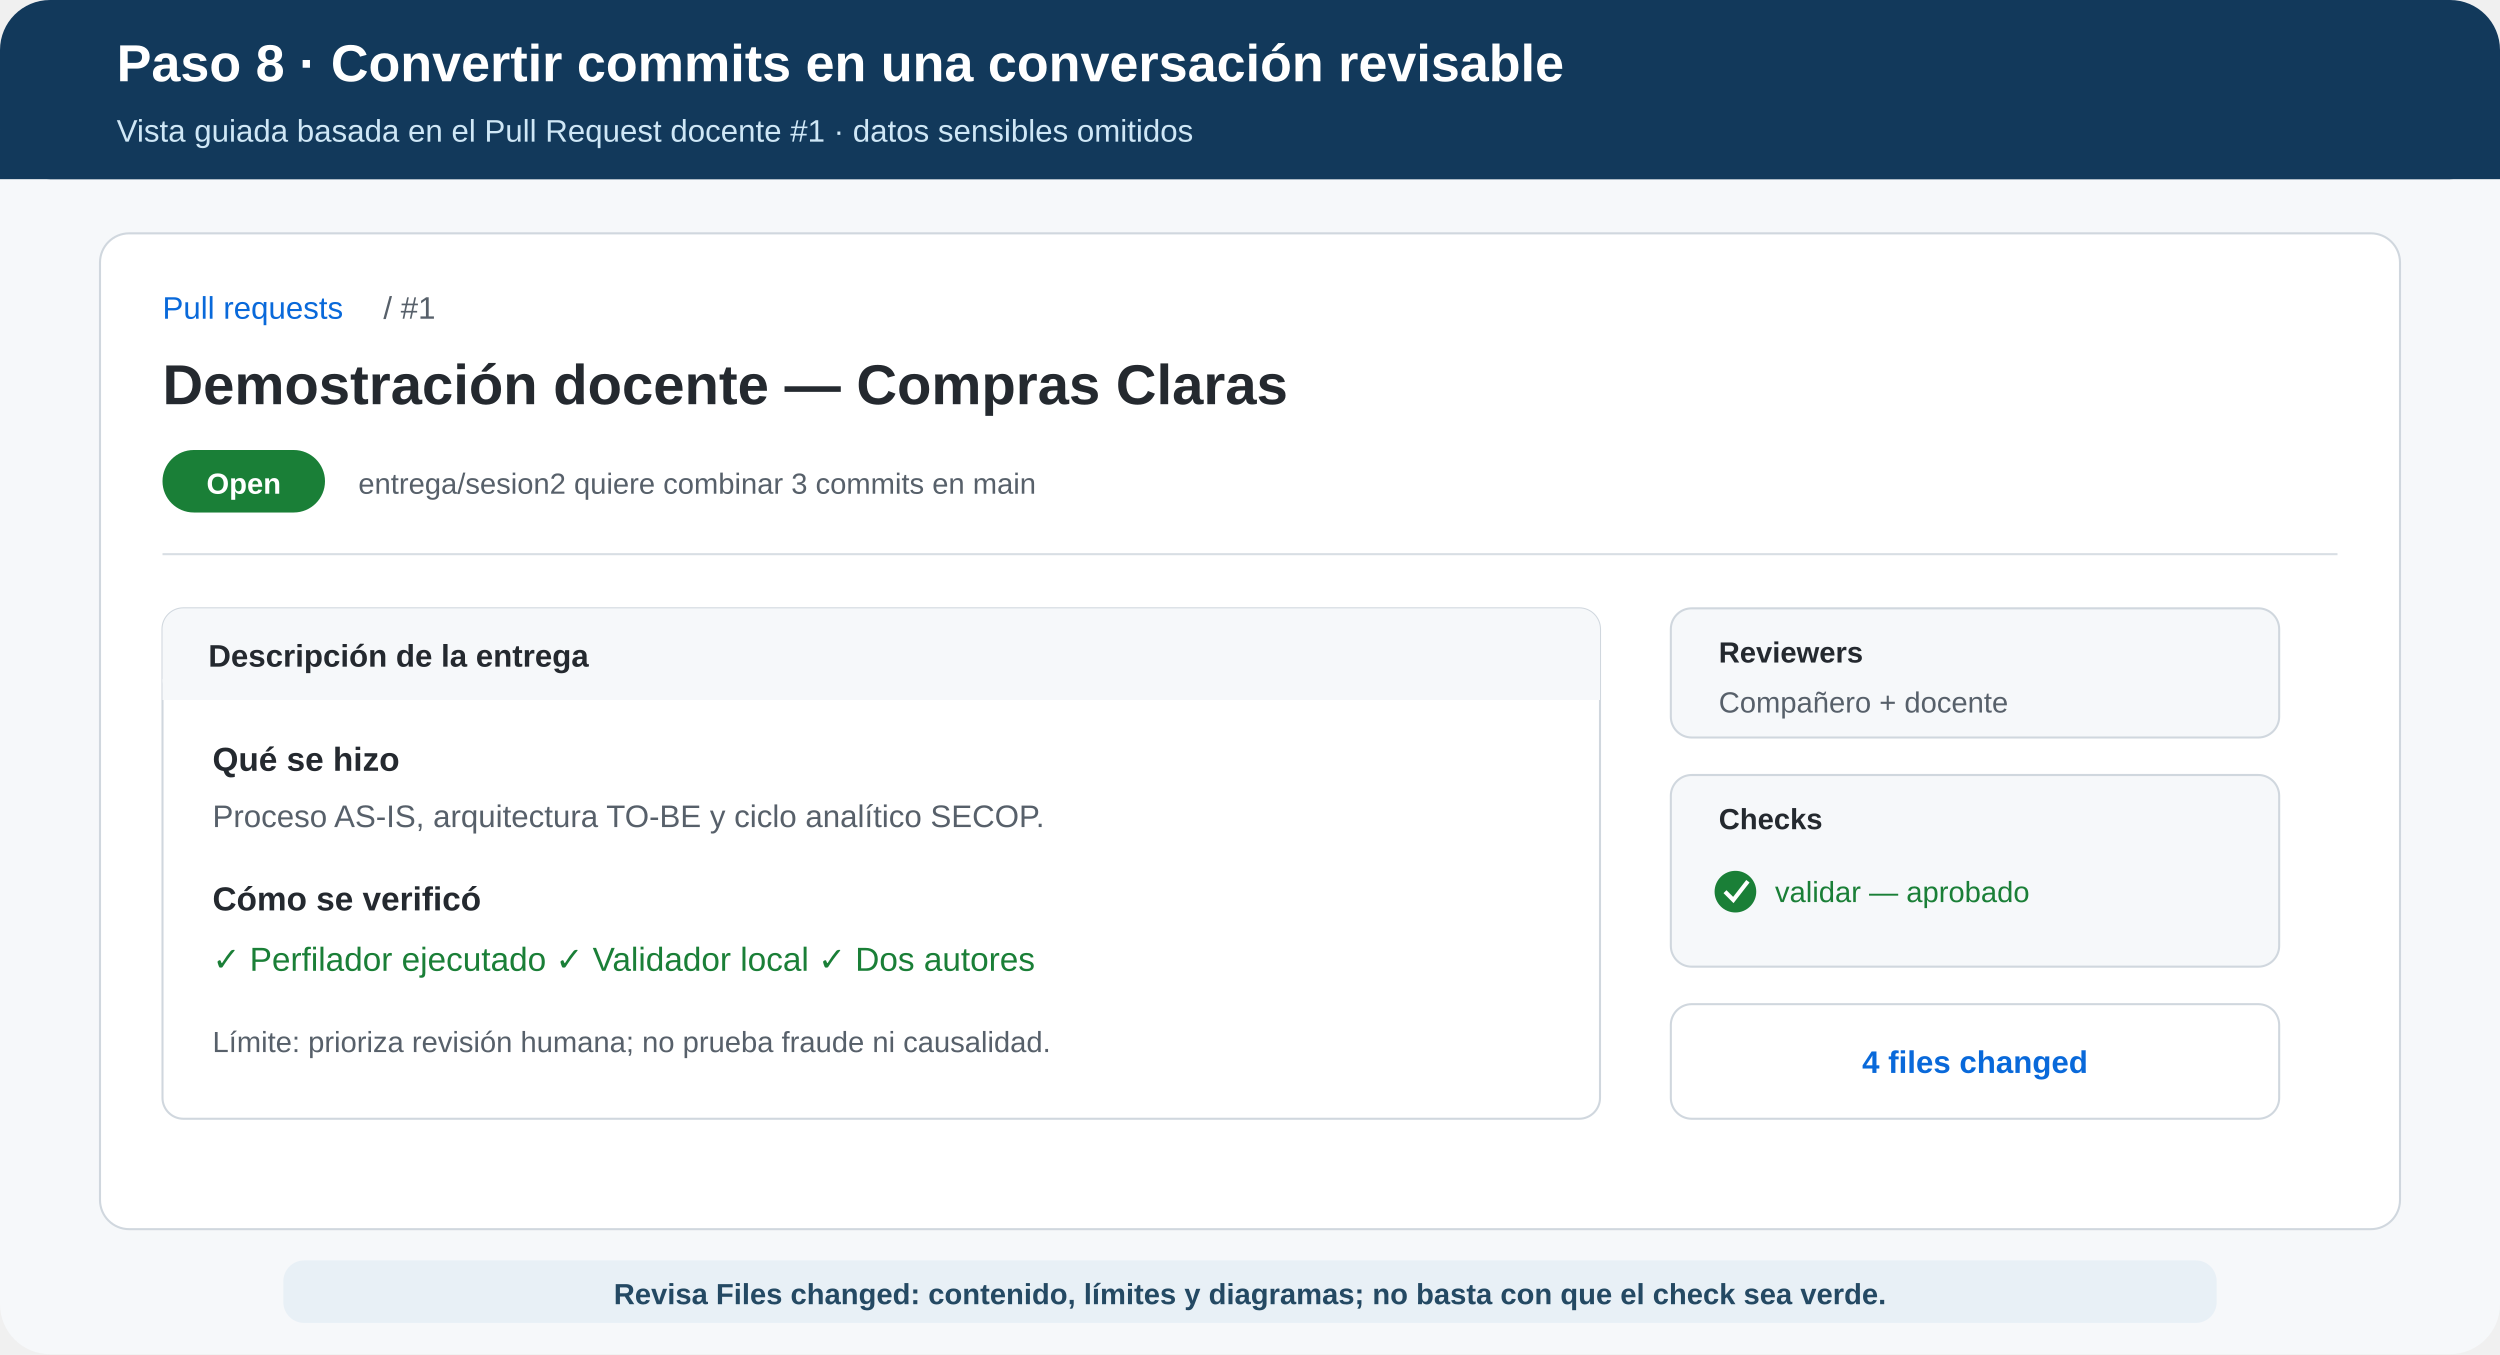
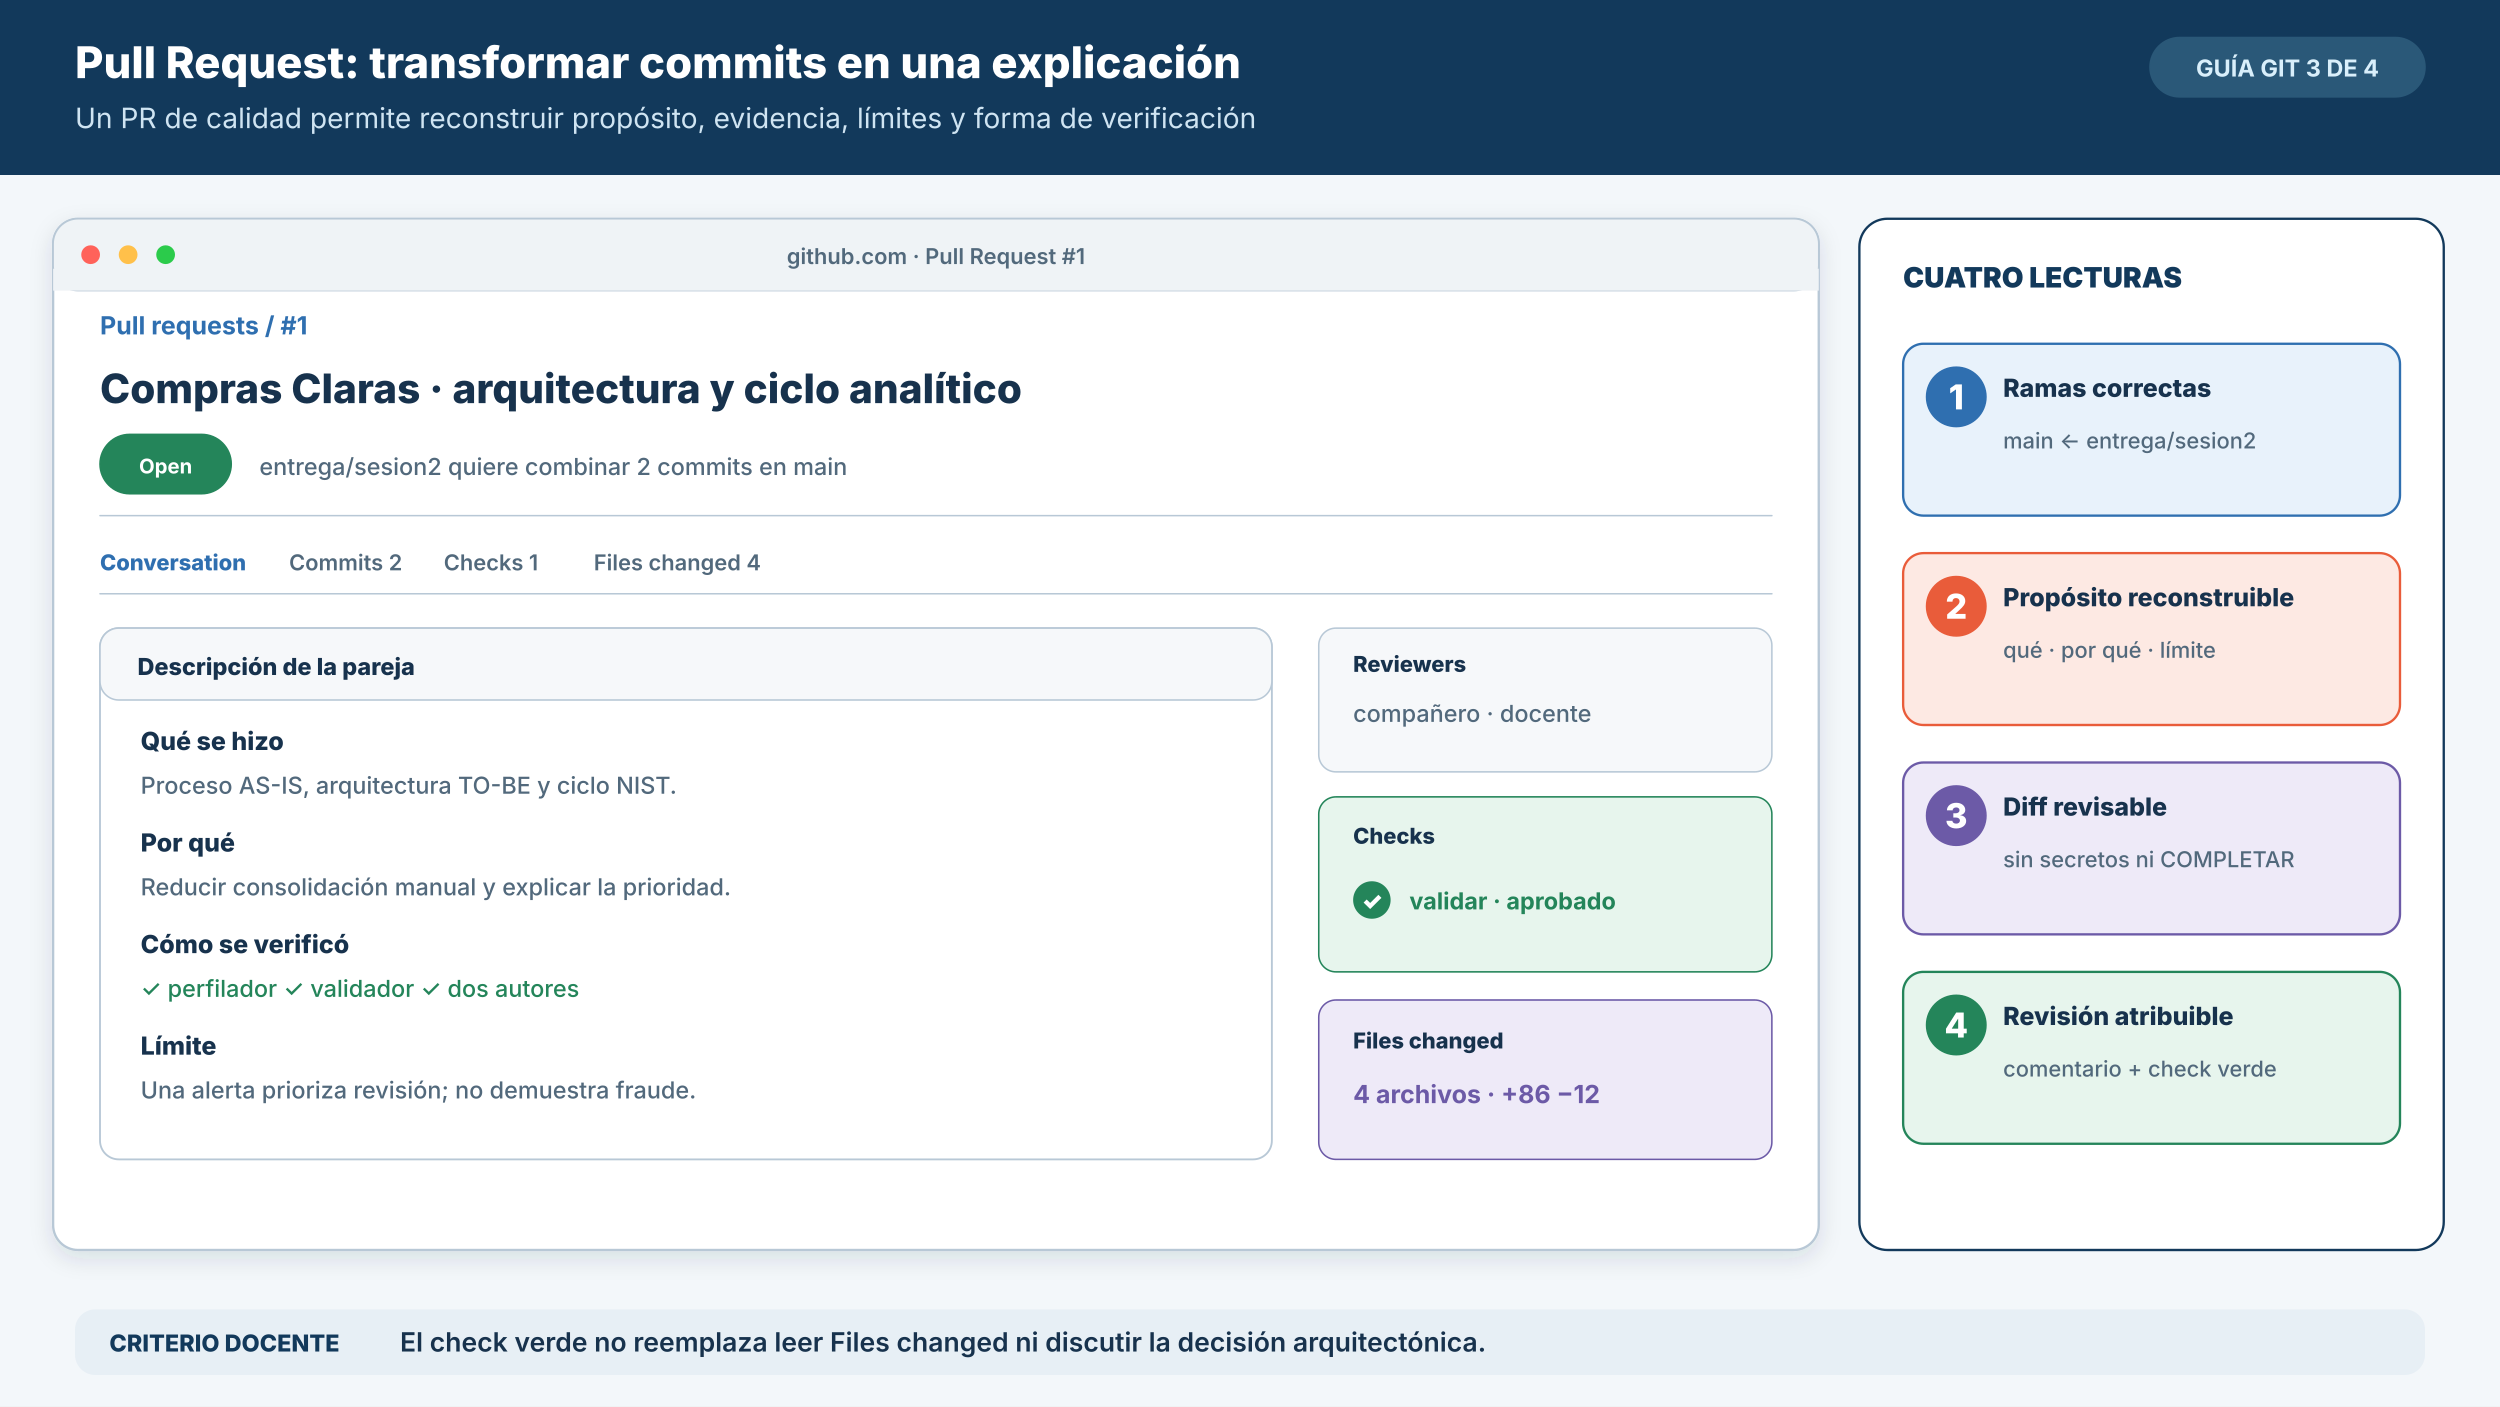
- <svg xmlns="http://www.w3.org/2000/svg" width="1200" height="650" viewBox="0 0 1200 650" role="img" aria-labelledby="title desc">
-   <rect width="1200" height="650" rx="24" fill="#f6f8fa" />
-   <rect width="1200" height="86" rx="24" fill="#12395b" />
-   <rect y="62" width="1200" height="24" fill="#12395b" />
-   <text x="56" y="39" fill="#fff" font-family="Segoe UI,Arial" font-size="25" font-weight="700">Paso 8 · Convertir commits en una conversación revisable</text>
-   <text x="56" y="68" fill="#cfe7f6" font-family="Segoe UI,Arial" font-size="15">Vista guiada basada en el Pull Request docente #1 · datos sensibles omitidos</text>
-   <rect x="48" y="112" width="1104" height="478" rx="14" fill="#fff" stroke="#d0d7de" />
-   <text x="78" y="153" fill="#0969da" font-family="Segoe UI,Arial" font-size="15">Pull requests</text>
-   <text x="184" y="153" fill="#57606a" font-family="Segoe UI,Arial" font-size="15">/ #1</text>
-   <text x="78" y="194" fill="#24292f" font-family="Segoe UI,Arial" font-size="27" font-weight="600">Demostración docente — Compras Claras</text>
-   <rect x="78" y="216" width="78" height="30" rx="15" fill="#1a7f37" />
-   <text x="117" y="237" text-anchor="middle" fill="#fff" font-family="Segoe UI,Arial" font-size="14" font-weight="700">Open</text>
-   <text x="172" y="237" fill="#57606a" font-family="Segoe UI,Arial" font-size="14">entrega/sesion2 quiere combinar 3 commits en main</text>
-   <line x1="78" y1="266" x2="1122" y2="266" stroke="#d8dee4" />
-   <g font-family="Segoe UI,Arial">
-     <rect x="78" y="292" width="690" height="245" rx="10" fill="#fff" stroke="#d0d7de" />
-     <rect x="78" y="292" width="690" height="44" rx="10" fill="#f6f8fa" />
-     <rect x="78" y="326" width="690" height="10" fill="#f6f8fa" />
-     <text x="100" y="320" fill="#24292f" font-size="15" font-weight="600">Descripción de la entrega</text>
-     <text x="102" y="370" fill="#24292f" font-size="16" font-weight="700">Qué se hizo</text>
-     <text x="102" y="397" fill="#57606a" font-size="15">Proceso AS-IS, arquitectura TO-BE y ciclo analítico SECOP.</text>
-     <text x="102" y="437" fill="#24292f" font-size="16" font-weight="700">Cómo se verificó</text>
-     <text x="102" y="466" fill="#1a7f37" font-size="16">✓ Perfilador ejecutado   ✓ Validador local   ✓ Dos autores</text>
-     <text x="102" y="505" fill="#57606a" font-size="14">Límite: prioriza revisión humana; no prueba fraude ni causalidad.</text>
-     <rect x="802" y="292" width="292" height="62" rx="10" fill="#f6f8fa" stroke="#d0d7de" />
-     <text x="825" y="318" fill="#24292f" font-size="14" font-weight="600">Reviewers</text>
-     <text x="825" y="342" fill="#57606a" font-size="14">Compañero + docente</text>
-     <rect x="802" y="372" width="292" height="92" rx="10" fill="#f6f8fa" stroke="#d0d7de" />
-     <text x="825" y="398" fill="#24292f" font-size="14" font-weight="600">Checks</text>
-     <circle cx="833" cy="428" r="10" fill="#1a7f37" />
-     <path d="M828 428l4 4 7-9" fill="none" stroke="#fff" stroke-width="2" />
-     <text x="852" y="433" fill="#1a7f37" font-size="14">validar — aprobado</text>
-     <rect x="802" y="482" width="292" height="55" rx="10" fill="#fff" stroke="#d0d7de" />
-     <text x="948" y="515" text-anchor="middle" fill="#0969da" font-size="15" font-weight="600">4 files changed</text>
-   </g>
-   <rect x="136" y="605" width="928" height="30" rx="10" fill="#e8f0f6" />
-   <text x="600" y="626" text-anchor="middle" fill="#244963" font-family="Segoe UI,Arial" font-size="14" font-weight="600">Revisa Files changed: contenido, límites y diagramas; no basta con que el check sea verde.</text>
+ <svg xmlns="http://www.w3.org/2000/svg" width="1600" height="900" viewBox="0 0 1600 900" role="img" aria-labelledby="title desc">
+   <defs>
+     <filter id="shadow" x="-20%" y="-20%" width="140%" height="150%">
+       <feDropShadow dx="0" dy="5" stdDeviation="7" flood-color="#17324D" flood-opacity=".12" />
+     </filter>
+     <marker id="arrow-blue" markerWidth="10" markerHeight="10" refX="8" refY="3" orient="auto">
+       <path d="M0,0 L0,6 L9,3 z" fill="#2F6FB0" />
+     </marker>
+     <marker id="arrow-red" markerWidth="10" markerHeight="10" refX="8" refY="3" orient="auto">
+       <path d="M0,0 L0,6 L9,3 z" fill="#C93F34" />
+     </marker>
+     <marker id="arrow-green" markerWidth="10" markerHeight="10" refX="8" refY="3" orient="auto">
+       <path d="M0,0 L0,6 L9,3 z" fill="#24855A" />
+     </marker>
+     <marker id="arrow-purple" markerWidth="10" markerHeight="10" refX="8" refY="3" orient="auto">
+       <path d="M0,0 L0,6 L9,3 z" fill="#6C5AA7" />
+     </marker>
+   </defs>
+   <rect width="1600" height="900" fill="#F3F7FA" />
+   <rect x="0" y="0" width="1600" height="112" rx="0" fill="#12395B" stroke="#12395B" stroke-width="0" opacity="1" />
+   <rect x="1376" y="24" width="176" height="38" rx="19" fill="#2A5878" stroke="#2A5878" stroke-width="1" opacity="1" />
+   <text x="1464.0" y="49" fill="#D9EFFB" font-family="Inter, Segoe UI, Arial, sans-serif" font-size="15" font-weight="700" text-anchor="middle" style="">
+     <tspan x="1464.0" dy="0">GUÍA GIT 3 DE 4</tspan>
+   </text>
+   <text x="48" y="50" fill="#FFFFFF" font-family="Inter, Segoe UI, Arial, sans-serif" font-size="28" font-weight="800" text-anchor="start" style="">
+     <tspan x="48" dy="0">Pull Request: transformar commits en una explicación</tspan>
+   </text>
+   <text x="48" y="82" fill="#CFE4F2" font-family="Inter, Segoe UI, Arial, sans-serif" font-size="18" font-weight="400" text-anchor="start" style="">
+     <tspan x="48" dy="0">Un PR de calidad permite reconstruir propósito, evidencia, límites y forma de verificación</tspan>
+   </text>
+   <rect x="34" y="140" width="1130" height="660" rx="16" fill="#FFFFFF" stroke="#B8C8D6" stroke-width="1.5" opacity="1" filter="url(#shadow)" />
+   <rect x="34" y="140" width="1130" height="46" rx="16" fill="#EFF3F6" stroke="#B8C8D6" stroke-width="1" opacity="1" />
+   <rect x="34" y="172" width="1130" height="14" rx="0" fill="#EFF3F6" stroke="#EFF3F6" stroke-width="0" opacity="1" />
+   <circle cx="58" cy="163" r="6" fill="#FF625A" stroke="#FF625A" stroke-width="0" />
+   <circle cx="82" cy="163" r="6" fill="#FFC04A" stroke="#FFC04A" stroke-width="0" />
+   <circle cx="106" cy="163" r="6" fill="#2BCB4B" stroke="#2BCB4B" stroke-width="0" />
+   <text x="599.0" y="169" fill="#52697C" font-family="Inter, Segoe UI, Arial, sans-serif" font-size="14" font-weight="600" text-anchor="middle" style="">
+     <tspan x="599.0" dy="0">github.com · Pull Request #1</tspan>
+   </text>
+   <text x="64" y="214" fill="#2F6FB0" font-family="Inter, Segoe UI, Arial, sans-serif" font-size="16" font-weight="700" text-anchor="start" style="">
+     <tspan x="64" dy="0">Pull requests / #1</tspan>
+   </text>
+   <text x="64" y="258" fill="#17324D" font-family="Inter, Segoe UI, Arial, sans-serif" font-size="26" font-weight="800" text-anchor="start" style="">
+     <tspan x="64" dy="0">Compras Claras · arquitectura y ciclo analítico</tspan>
+   </text>
+   <rect x="64" y="278" width="84" height="38" rx="19" fill="#24855A" stroke="#24855A" stroke-width="1" opacity="1" />
+   <text x="106.0" y="303" fill="#FFFFFF" font-family="Inter, Segoe UI, Arial, sans-serif" font-size="13" font-weight="700" text-anchor="middle" style="">
+     <tspan x="106.0" dy="0">Open</tspan>
+   </text>
+   <text x="166" y="304" fill="#52697C" font-family="Inter, Segoe UI, Arial, sans-serif" font-size="15" font-weight="550" text-anchor="start" style="">
+     <tspan x="166" dy="0">entrega/sesion2 quiere combinar 2 commits en main</tspan>
+   </text>
+   <line x1="64" y1="330" x2="1134" y2="330" stroke="#B8C8D6" stroke-width="1" fill="none" stroke-linecap="round" />
+   <text x="64" y="365" fill="#2F6FB0" font-family="Inter, Segoe UI, Arial, sans-serif" font-size="14" font-weight="800" text-anchor="start" style="">
+     <tspan x="64" dy="0">Conversation</tspan>
+   </text>
+   <text x="185" y="365" fill="#52697C" font-family="Inter, Segoe UI, Arial, sans-serif" font-size="14" font-weight="600" text-anchor="start" style="">
+     <tspan x="185" dy="0">Commits 2</tspan>
+   </text>
+   <text x="284" y="365" fill="#52697C" font-family="Inter, Segoe UI, Arial, sans-serif" font-size="14" font-weight="600" text-anchor="start" style="">
+     <tspan x="284" dy="0">Checks 1</tspan>
+   </text>
+   <text x="380" y="365" fill="#52697C" font-family="Inter, Segoe UI, Arial, sans-serif" font-size="14" font-weight="600" text-anchor="start" style="">
+     <tspan x="380" dy="0">Files changed 4</tspan>
+   </text>
+   <line x1="64" y1="380" x2="1134" y2="380" stroke="#B8C8D6" stroke-width="1" fill="none" stroke-linecap="round" />
+   <rect x="64" y="402" width="750" height="340" rx="12" fill="#FFFFFF" stroke="#B8C8D6" stroke-width="1.2" opacity="1" />
+   <rect x="64" y="402" width="750" height="46" rx="12" fill="#F6F8FA" stroke="#B8C8D6" stroke-width="1" opacity="1" />
+   <text x="88" y="432" fill="#17324D" font-family="Inter, Segoe UI, Arial, sans-serif" font-size="15" font-weight="800" text-anchor="start" style="">
+     <tspan x="88" dy="0">Descripción de la pareja</tspan>
+   </text>
+   <text x="90" y="480" fill="#17324D" font-family="Inter, Segoe UI, Arial, sans-serif" font-size="16" font-weight="800" text-anchor="start" style="">
+     <tspan x="90" dy="0">Qué se hizo</tspan>
+   </text>
+   <text x="90" y="508" fill="#52697C" font-family="Inter, Segoe UI, Arial, sans-serif" font-size="15" font-weight="550" text-anchor="start" style="">
+     <tspan x="90" dy="0">Proceso AS-IS, arquitectura TO-BE y ciclo NIST.</tspan>
+   </text>
+   <text x="90" y="545" fill="#17324D" font-family="Inter, Segoe UI, Arial, sans-serif" font-size="16" font-weight="800" text-anchor="start" style="">
+     <tspan x="90" dy="0">Por qué</tspan>
+   </text>
+   <text x="90" y="573" fill="#52697C" font-family="Inter, Segoe UI, Arial, sans-serif" font-size="15" font-weight="550" text-anchor="start" style="">
+     <tspan x="90" dy="0">Reducir consolidación manual y explicar la prioridad.</tspan>
+   </text>
+   <text x="90" y="610" fill="#17324D" font-family="Inter, Segoe UI, Arial, sans-serif" font-size="16" font-weight="800" text-anchor="start" style="">
+     <tspan x="90" dy="0">Cómo se verificó</tspan>
+   </text>
+   <text x="90" y="638" fill="#24855A" font-family="Inter, Segoe UI, Arial, sans-serif" font-size="15" font-weight="550" text-anchor="start" style="">
+     <tspan x="90" dy="0">✓ perfilador  ✓ validador  ✓ dos autores</tspan>
+   </text>
+   <text x="90" y="675" fill="#17324D" font-family="Inter, Segoe UI, Arial, sans-serif" font-size="16" font-weight="800" text-anchor="start" style="">
+     <tspan x="90" dy="0">Límite</tspan>
+   </text>
+   <text x="90" y="703" fill="#52697C" font-family="Inter, Segoe UI, Arial, sans-serif" font-size="15" font-weight="550" text-anchor="start" style="">
+     <tspan x="90" dy="0">Una alerta prioriza revisión; no demuestra fraude.</tspan>
+   </text>
+   <rect x="844" y="402" width="290" height="92" rx="11" fill="#F6F8FA" stroke="#B8C8D6" stroke-width="1" opacity="1" />
+   <text x="866" y="430" fill="#17324D" font-family="Inter, Segoe UI, Arial, sans-serif" font-size="14" font-weight="800" text-anchor="start" style="">
+     <tspan x="866" dy="0">Reviewers</tspan>
+   </text>
+   <text x="866" y="462" fill="#52697C" font-family="Inter, Segoe UI, Arial, sans-serif" font-size="15" font-weight="550" text-anchor="start" style="">
+     <tspan x="866" dy="0">compañero · docente</tspan>
+   </text>
+   <rect x="844" y="510" width="290" height="112" rx="11" fill="#E7F5ED" stroke="#24855A" stroke-width="1" opacity="1" />
+   <text x="866" y="540" fill="#17324D" font-family="Inter, Segoe UI, Arial, sans-serif" font-size="14" font-weight="800" text-anchor="start" style="">
+     <tspan x="866" dy="0">Checks</tspan>
+   </text>
+   <circle cx="878" cy="576" r="12" fill="#24855A" stroke="#24855A" stroke-width="0" />
+   <text x="878" y="582" fill="#FFFFFF" font-family="Inter, Segoe UI, Arial, sans-serif" font-size="15" font-weight="900" text-anchor="middle" style="">
+     <tspan x="878" dy="0">✓</tspan>
+   </text>
+   <text x="902" y="582" fill="#24855A" font-family="Inter, Segoe UI, Arial, sans-serif" font-size="15" font-weight="700" text-anchor="start" style="">
+     <tspan x="902" dy="0">validar · aprobado</tspan>
+   </text>
+   <rect x="844" y="640" width="290" height="102" rx="11" fill="#EEEAF8" stroke="#6C5AA7" stroke-width="1" opacity="1" />
+   <text x="866" y="671" fill="#17324D" font-family="Inter, Segoe UI, Arial, sans-serif" font-size="14" font-weight="800" text-anchor="start" style="">
+     <tspan x="866" dy="0">Files changed</tspan>
+   </text>
+   <text x="866" y="706" fill="#6C5AA7" font-family="Inter, Segoe UI, Arial, sans-serif" font-size="16" font-weight="700" text-anchor="start" style="">
+     <tspan x="866" dy="0">4 archivos · +86 −12</tspan>
+   </text>
+   <rect x="1190" y="140" width="374" height="660" rx="18" fill="#FFFFFF" stroke="#12395B" stroke-width="1.5" opacity="1" />
+   <text x="1218" y="184" fill="#12395B" font-family="Inter, Segoe UI, Arial, sans-serif" font-size="18" font-weight="900" text-anchor="start" style="">
+     <tspan x="1218" dy="0">CUATRO LECTURAS</tspan>
+   </text>
+   <rect x="1218" y="220" width="318" height="110" rx="13" fill="#E8F2FB" stroke="#2F6FB0" stroke-width="1.5" opacity="1" />
+   <circle cx="1252" cy="254" r="19" fill="#2F6FB0" stroke="#2F6FB0" stroke-width="1" />
+   <text x="1252" y="262" fill="#FFFFFF" font-family="Inter, Segoe UI, Arial, sans-serif" font-size="22" font-weight="800" text-anchor="middle" style="">
+     <tspan x="1252" dy="0">1</tspan>
+   </text>
+   <text x="1282" y="254" fill="#17324D" font-family="Inter, Segoe UI, Arial, sans-serif" font-size="16" font-weight="800" text-anchor="start" style="">
+     <tspan x="1282" dy="0">Ramas correctas</tspan>
+   </text>
+   <text x="1282" y="287" fill="#52697C" font-family="Inter, Segoe UI, Arial, sans-serif" font-size="14" font-weight="550" text-anchor="start" style="">
+     <tspan x="1282" dy="0">main ← entrega/sesion2</tspan>
+   </text>
+   <rect x="1218" y="354" width="318" height="110" rx="13" fill="#FDE9E3" stroke="#E95C3A" stroke-width="1.5" opacity="1" />
+   <circle cx="1252" cy="388" r="19" fill="#E95C3A" stroke="#E95C3A" stroke-width="1" />
+   <text x="1252" y="396" fill="#FFFFFF" font-family="Inter, Segoe UI, Arial, sans-serif" font-size="22" font-weight="800" text-anchor="middle" style="">
+     <tspan x="1252" dy="0">2</tspan>
+   </text>
+   <text x="1282" y="388" fill="#17324D" font-family="Inter, Segoe UI, Arial, sans-serif" font-size="16" font-weight="800" text-anchor="start" style="">
+     <tspan x="1282" dy="0">Propósito reconstruible</tspan>
+   </text>
+   <text x="1282" y="421" fill="#52697C" font-family="Inter, Segoe UI, Arial, sans-serif" font-size="14" font-weight="550" text-anchor="start" style="">
+     <tspan x="1282" dy="0">qué · por qué · límite</tspan>
+   </text>
+   <rect x="1218" y="488" width="318" height="110" rx="13" fill="#EEEAF8" stroke="#6C5AA7" stroke-width="1.5" opacity="1" />
+   <circle cx="1252" cy="522" r="19" fill="#6C5AA7" stroke="#6C5AA7" stroke-width="1" />
+   <text x="1252" y="530" fill="#FFFFFF" font-family="Inter, Segoe UI, Arial, sans-serif" font-size="22" font-weight="800" text-anchor="middle" style="">
+     <tspan x="1252" dy="0">3</tspan>
+   </text>
+   <text x="1282" y="522" fill="#17324D" font-family="Inter, Segoe UI, Arial, sans-serif" font-size="16" font-weight="800" text-anchor="start" style="">
+     <tspan x="1282" dy="0">Diff revisable</tspan>
+   </text>
+   <text x="1282" y="555" fill="#52697C" font-family="Inter, Segoe UI, Arial, sans-serif" font-size="14" font-weight="550" text-anchor="start" style="">
+     <tspan x="1282" dy="0">sin secretos ni COMPLETAR</tspan>
+   </text>
+   <rect x="1218" y="622" width="318" height="110" rx="13" fill="#E7F5ED" stroke="#24855A" stroke-width="1.5" opacity="1" />
+   <circle cx="1252" cy="656" r="19" fill="#24855A" stroke="#24855A" stroke-width="1" />
+   <text x="1252" y="664" fill="#FFFFFF" font-family="Inter, Segoe UI, Arial, sans-serif" font-size="22" font-weight="800" text-anchor="middle" style="">
+     <tspan x="1252" dy="0">4</tspan>
+   </text>
+   <text x="1282" y="656" fill="#17324D" font-family="Inter, Segoe UI, Arial, sans-serif" font-size="16" font-weight="800" text-anchor="start" style="">
+     <tspan x="1282" dy="0">Revisión atribuible</tspan>
+   </text>
+   <text x="1282" y="689" fill="#52697C" font-family="Inter, Segoe UI, Arial, sans-serif" font-size="14" font-weight="550" text-anchor="start" style="">
+     <tspan x="1282" dy="0">comentario + check verde</tspan>
+   </text>
+   <rect x="48" y="838" width="1504" height="42" rx="13" fill="#E7EFF5" stroke="#E7EFF5" stroke-width="0" opacity="1" />
+   <text x="70" y="865" fill="#12395B" font-family="Inter, Segoe UI, Arial, sans-serif" font-size="15" font-weight="800" text-anchor="start" style="">
+     <tspan x="70" dy="0">CRITERIO DOCENTE</tspan>
+   </text>
+   <text x="256.0" y="865" fill="#17324D" font-family="Inter, Segoe UI, Arial, sans-serif" font-size="17" font-weight="600" text-anchor="start" style="">
+     <tspan x="256.0" dy="0">El check verde no reemplaza leer Files changed ni discutir la decisión arquitectónica.</tspan>
+   </text>
</svg>
